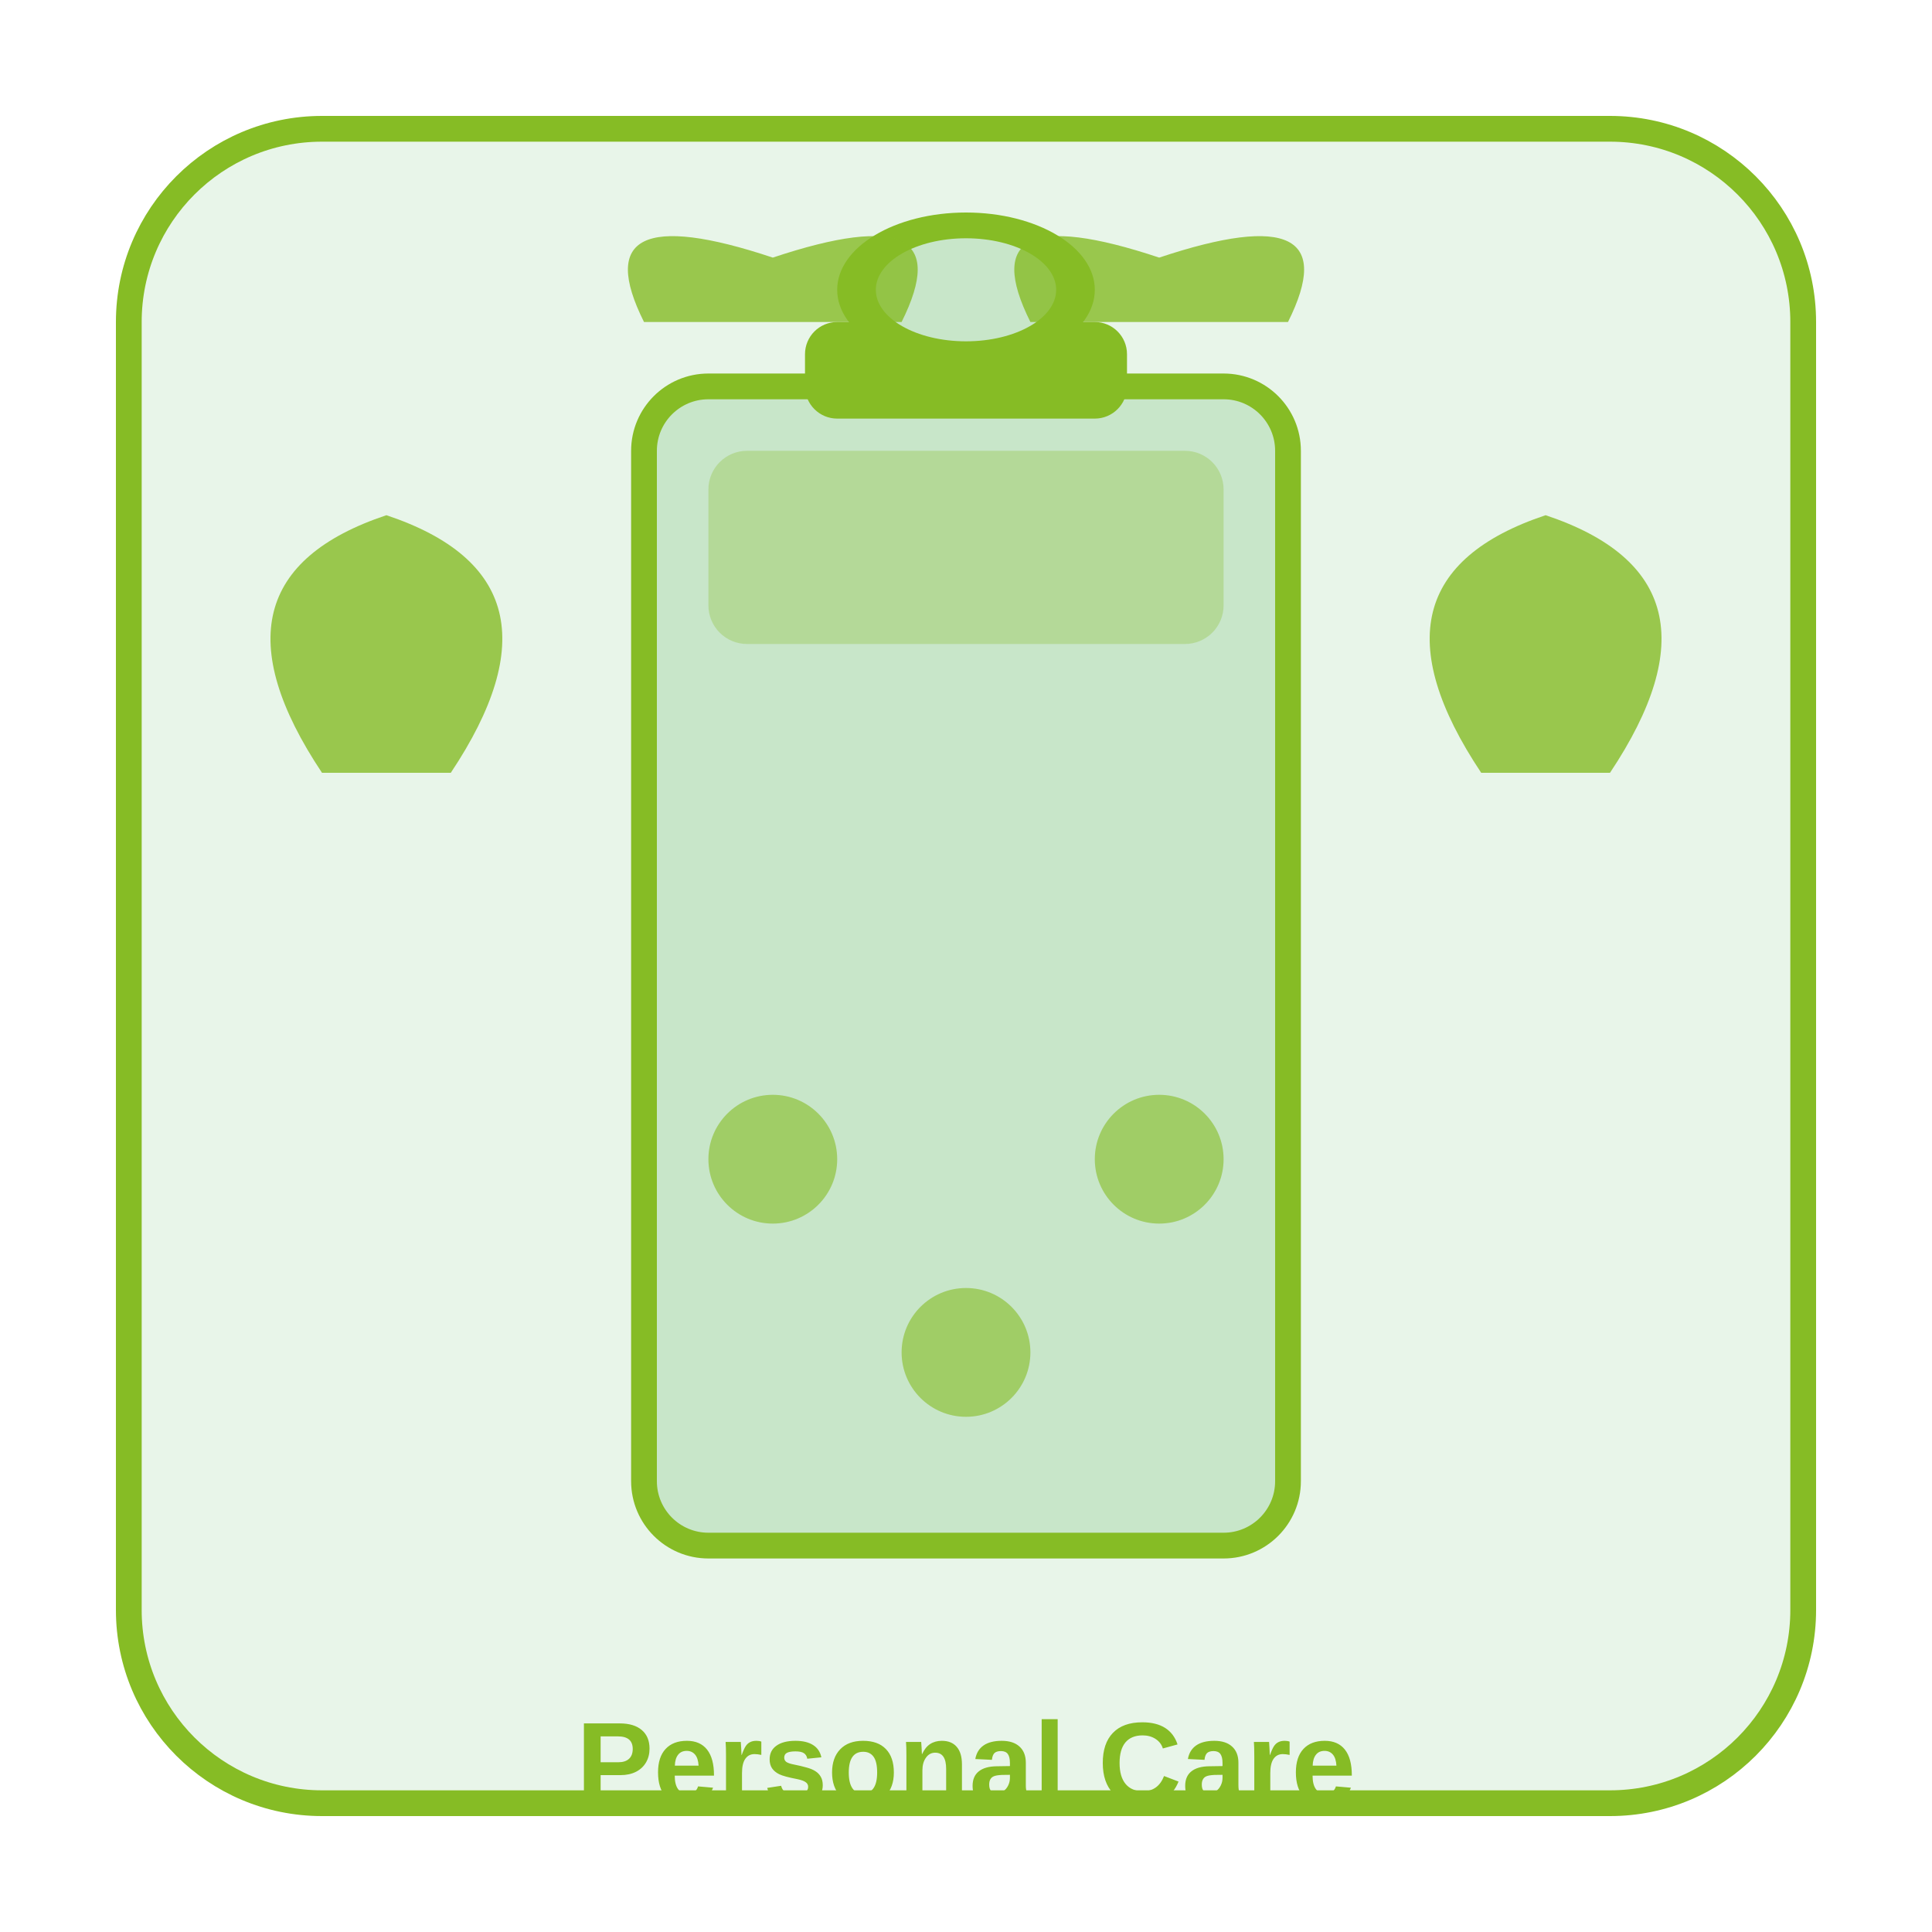
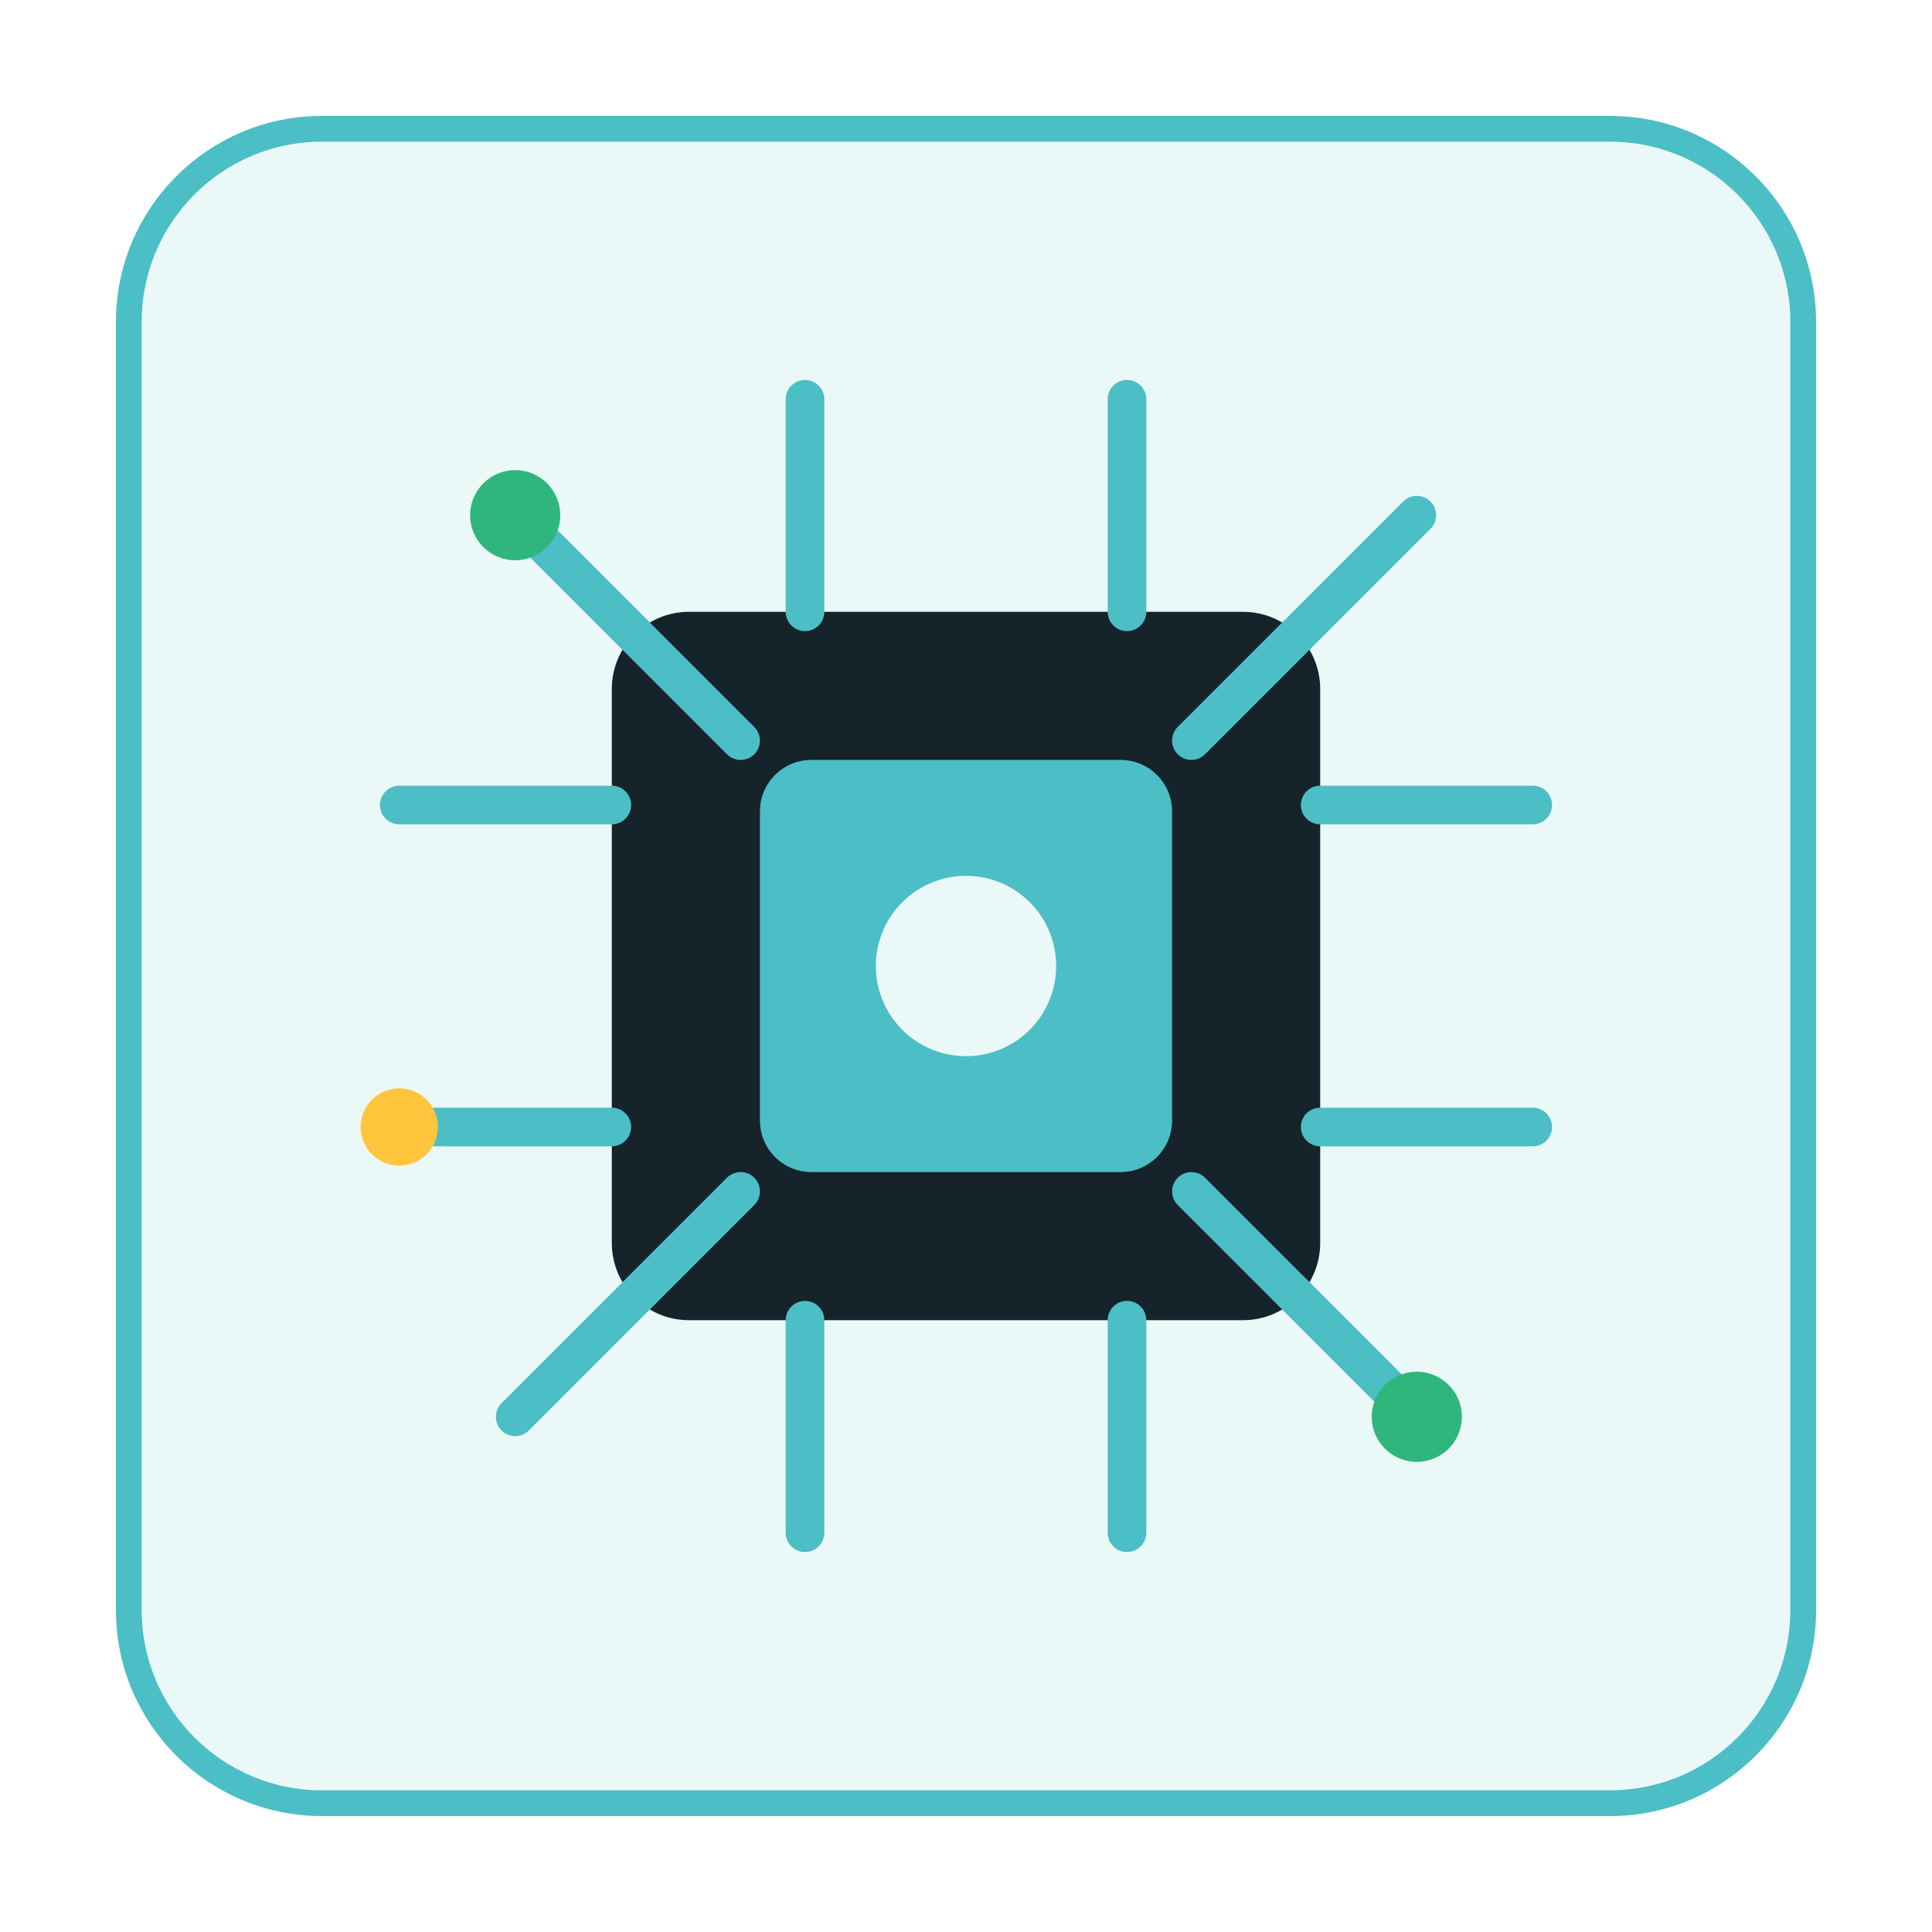
<svg xmlns="http://www.w3.org/2000/svg" viewBox="0 0 300 300" width="300" height="300">
-   <rect x="20" y="20" width="260" height="260" rx="30" fill="#e8f5e9" stroke="#86bc25" stroke-width="4" />
-   <rect x="100" y="60" width="100" height="180" rx="10" fill="#c8e6c9" stroke="#86bc25" stroke-width="4" />
-   <rect x="110" y="70" width="80" height="30" rx="6" fill="#86bc25" opacity="0.3" />
-   <rect x="125" y="50" width="50" height="15" rx="5" fill="#86bc25" />
-   <ellipse cx="150" cy="45" rx="20" ry="12" fill="#86bc25" />
-   <ellipse cx="150" cy="45" rx="14" ry="8" fill="#c8e6c9" />
-   <path d="M50 120 Q30 90 60 80 Q90 90 70 120 Z" fill="#86bc25" opacity="0.8" />
-   <path d="M250 120 Q270 90 240 80 Q210 90 230 120 Z" fill="#86bc25" opacity="0.8" />
-   <path d="M100 50 Q90 30 120 40 Q150 30 140 50 Z" fill="#86bc25" opacity="0.8" />
-   <path d="M200 50 Q210 30 180 40 Q150 30 160 50 Z" fill="#86bc25" opacity="0.8" />
-   <circle cx="120" cy="180" r="10" fill="#86bc25" opacity="0.6" />
-   <circle cx="180" cy="180" r="10" fill="#86bc25" opacity="0.6" />
-   <circle cx="150" cy="210" r="10" fill="#86bc25" opacity="0.6" />
-   <text x="150" y="280" font-family="Arial, sans-serif" font-size="18" font-weight="bold" fill="#86bc25" text-anchor="middle">Personal Care</text>
+   <rect x="20" y="20" width="260" height="260" rx="30" fill="#EAF9F8" stroke="#4CBEC5" stroke-width="4" />
+   <rect x="95" y="95" width="110" height="110" rx="12" fill="#16232B" />
+   <rect x="118" y="118" width="64" height="64" rx="8" fill="#4CBEC5" />
+   <circle cx="150" cy="150" r="14" fill="#EAF9F8" />
+   <g stroke="#4CBEC5" stroke-width="6" stroke-linecap="round">
+     <line x1="115" y1="115" x2="80" y2="80" />
+     <line x1="185" y1="115" x2="220" y2="80" />
+     <line x1="115" y1="185" x2="80" y2="220" />
+     <line x1="185" y1="185" x2="220" y2="220" />
+     <line x1="95" y1="125" x2="62" y2="125" />
+     <line x1="95" y1="175" x2="62" y2="175" />
+     <line x1="205" y1="125" x2="238" y2="125" />
+     <line x1="205" y1="175" x2="238" y2="175" />
+     <line x1="125" y1="95" x2="125" y2="62" />
+     <line x1="175" y1="95" x2="175" y2="62" />
+     <line x1="125" y1="205" x2="125" y2="238" />
+     <line x1="175" y1="205" x2="175" y2="238" />
+   </g>
+   <circle cx="80" cy="80" r="7" fill="#2FB67C" />
+   <circle cx="220" cy="220" r="7" fill="#2FB67C" />
+   <circle cx="62" cy="175" r="6" fill="#FFC53D" />
</svg>
